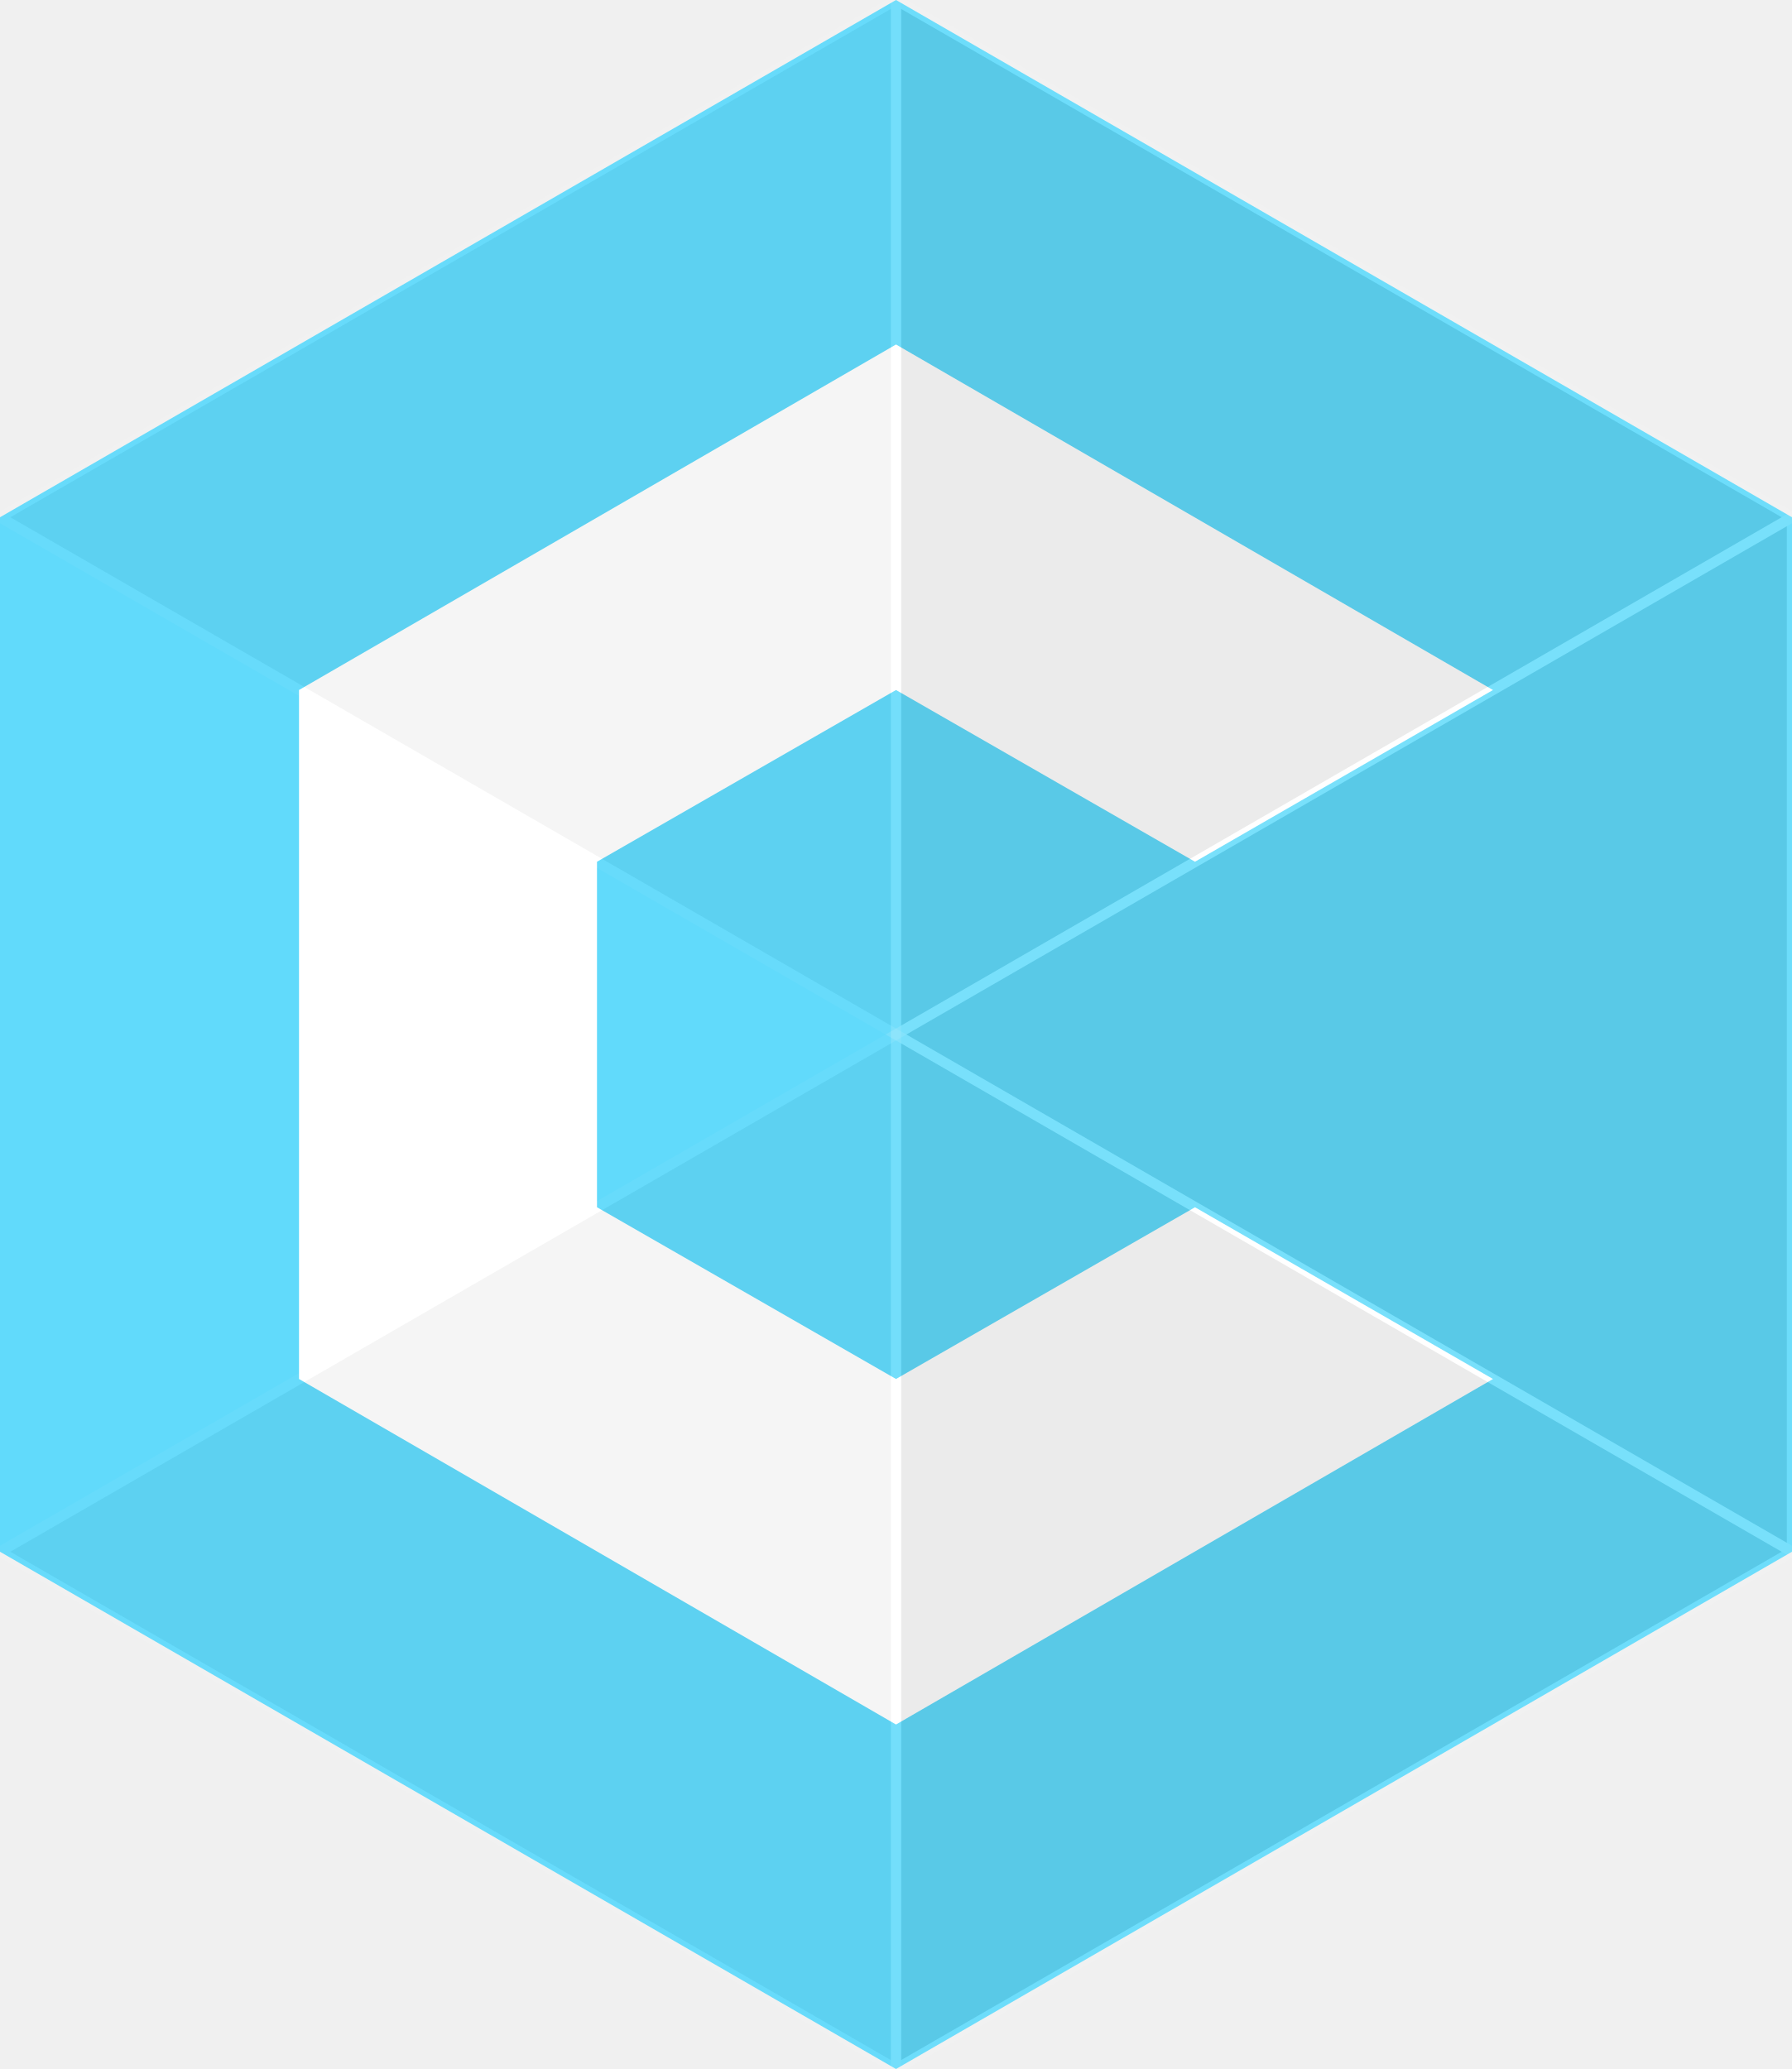
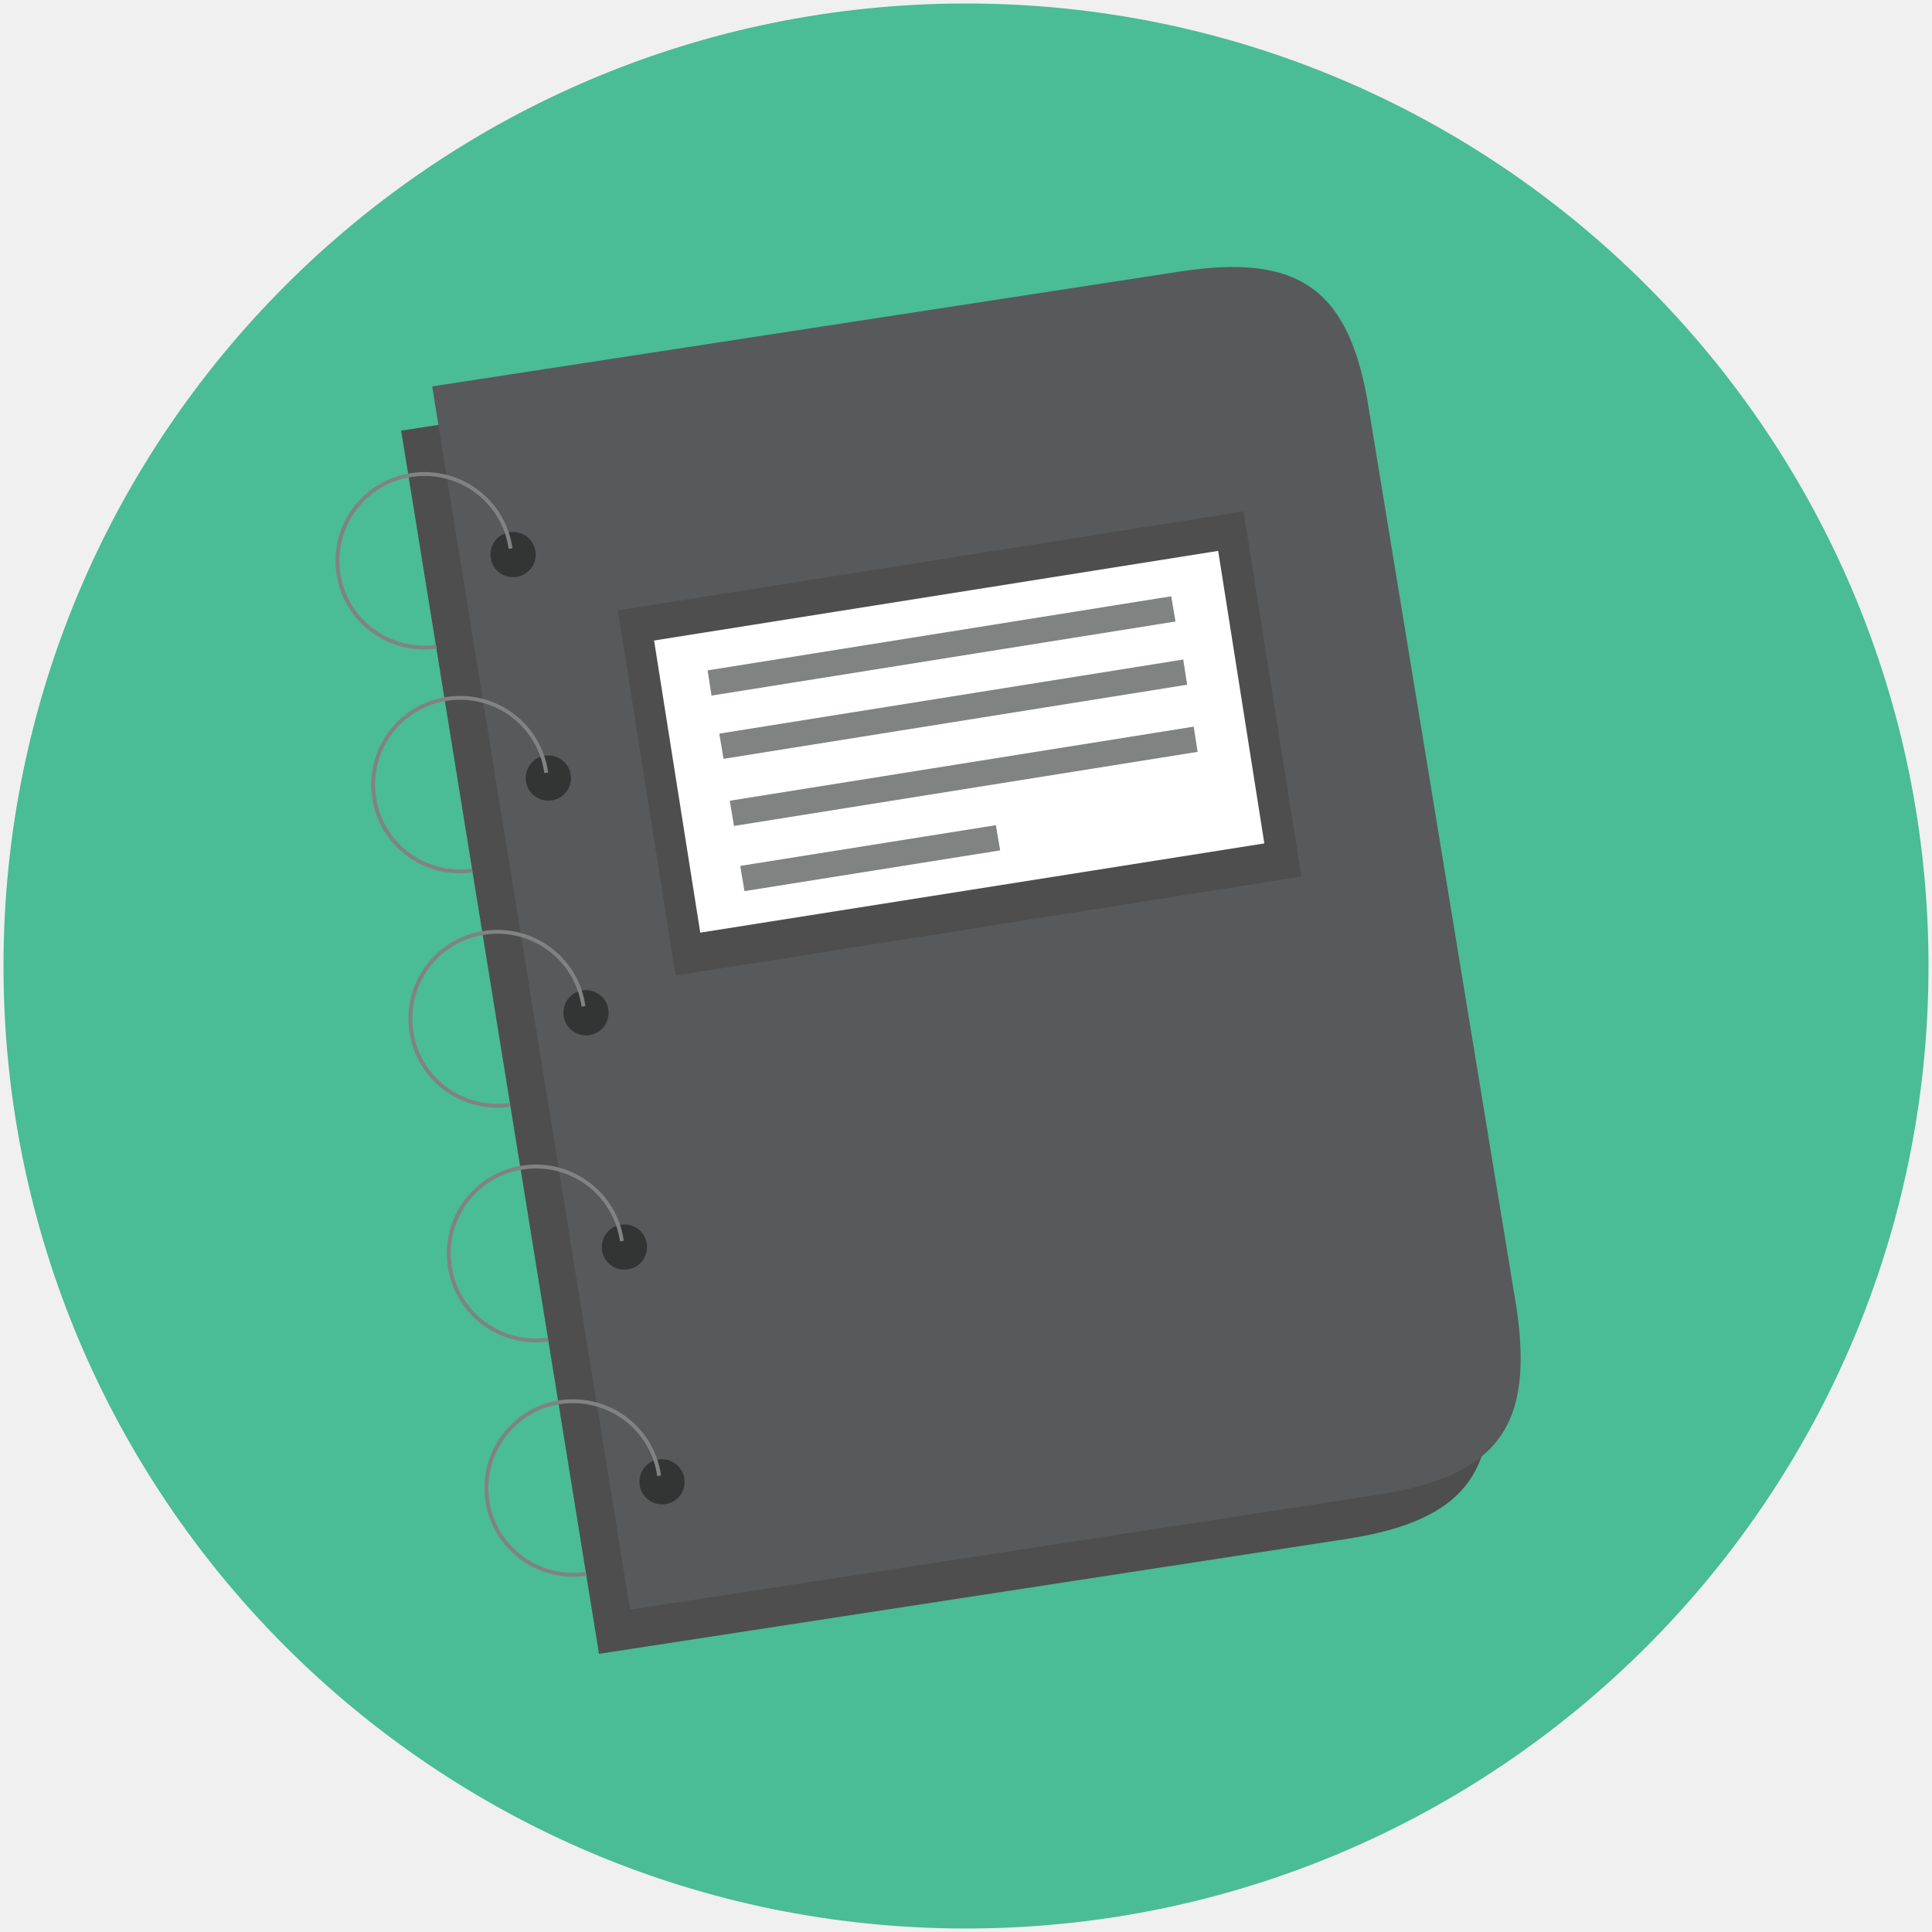
- <svg xmlns="http://www.w3.org/2000/svg" version="1.1" id="Warstwa_1" x="0px" y="0px" width="173.2px" height="200px" viewBox="0 0 173.2 200" enable-background="new 0 0 173.2 200" xml:space="preserve">
-   <polygon fill="#61DAFB" points="0,150 0,50 86.6,0 173.2,50 173.2,150 86.6,200 " />
-   <polygon fill="#FFFFFF" points="86.6,133.3 57.7,116.7 57.7,83.3 86.6,66.7 115.5,83.3 144.3,66.7 86.6,33.3 28.9,66.7 28.9,133.3   86.6,166.7 144.3,133.3 115.5,116.7 " />
-   <polygon opacity="0.04" stroke="#FFFFFF" stroke-miterlimit="10" enable-background="new    " points="0,50 86.6,100 86.6,0 " />
-   <polygon opacity="0.04" stroke="#FFFFFF" stroke-miterlimit="10" enable-background="new    " points="0,150 86.6,200 86.6,100 " />
-   <polygon opacity="0.08" stroke="#FFFFFF" stroke-miterlimit="10" enable-background="new    " points="86.6,100 173.2,150 173.2,50   " />
-   <polygon fill-opacity="0" points="86.6,100 0,50 0,150 " />
-   <polygon opacity="0.08" stroke="#FFFFFF" stroke-miterlimit="10" enable-background="new    " points="173.2,150 86.6,100 86.6,200   " />
-   <polygon opacity="0.08" stroke="#FFFFFF" stroke-miterlimit="10" enable-background="new    " points="173.2,50 86.6,0 86.6,100 " />
+ <svg xmlns="http://www.w3.org/2000/svg" width="498px" height="498px" viewBox="0 0 498 498" version="1.1">
+   <g id="Page-1" stroke="none" stroke-width="1" fill="none" fill-rule="evenodd">
+     <g id="textbook" transform="translate(-7, -7)">
+       <path d="M7.9,256 C7.9,119 119,7.9 256,7.9 C393,7.9 504.1,119 504.1,256 C504.1,393 393,504.1 256,504.1 C119,504.1 7.9,393 7.9,256 Z" id="Path" fill="#4ABC96" fill-rule="nonzero" />
+       <g id="Group">
+         <path d="M389.8,354.9 C394.6,386 385.1,398.9 354,403.7 L161.4,433.3 L110.4,118 L303.1,88.4 C334.2,83.6 347.1,93.1 351.9,124.2 L389.8,354.9 Z" id="Path" fill="#4E4E4E" fill-rule="nonzero" />
+         <path d="M397.8,343.5 C402.6,374.6 393.1,387.5 362,392.3 L169.4,421.9 L118.4,106.6 L311.1,77 C342.2,72.2 355.1,81.7 359.9,112.8 L397.8,343.5 Z" id="Path" fill="#58595A" fill-rule="nonzero" />
+         <g />
+         <g transform="translate(93, 129)" id="Path">
+           <path d="M52,20 C52.5,23.2 50.4,26.2 47.2,26.7 C44,27.2 41,25.1 40.5,21.9 C40,18.7 42.1,15.7 45.3,15.2 C48.5,14.7 51.5,16.8 52,20 Z" fill="#333535" fill-rule="nonzero" />
+           <path d="M26.5,44.7 C14.2,46.4 2.9,37.9 1.2,25.7 C-0.5,13.4 8,2.1 20.3,0.4 C32.6,-1.3 43.9,7.2 45.6,19.4" stroke="#818282" />
+         </g>
+         <g transform="translate(103, 186)" id="Path">
+           <path d="M51.1,20.6 C51.6,23.8 49.5,26.8 46.3,27.3 C43.1,27.8 40.1,25.7 39.6,22.5 C39.1,19.3 41.2,16.3 44.4,15.8 C47.6,15.3 50.6,17.5 51.1,20.6 Z" fill="#333535" fill-rule="nonzero" />
+           <path d="M25.7,45.4 C13.4,47.1 2.1,38.6 0.4,26.4 C-1.3,14.1 7.2,2.8 19.5,1.1 C31.8,-0.6 43.1,7.9 44.8,20.2" stroke="#818282" />
+         </g>
+         <g transform="translate(112, 247)" id="Path">
+           <path d="M51.8,20.1 C52.3,23.3 50.2,26.3 47,26.8 C43.8,27.3 40.8,25.2 40.3,22 C39.8,18.8 41.9,15.8 45.1,15.3 C48.3,14.8 51.3,16.9 51.8,20.1 Z" fill="#333535" fill-rule="nonzero" />
+           <path d="M26.3,44.8 C14,46.5 2.7,38 1,25.7 C-0.7,13.4 7.8,2.1 20.1,0.4 C32.4,-1.3 43.7,7.2 45.4,19.4" stroke="#818282" />
+         </g>
+         <g transform="translate(122, 307)" id="Path">
+           <path d="M51.7,20.5 C52.2,23.7 50.1,26.7 46.9,27.2 C43.7,27.7 40.7,25.6 40.2,22.4 C39.7,19.2 41.8,16.2 45,15.7 C48.2,15.2 51.2,17.3 51.7,20.5 Z" fill="#333535" fill-rule="nonzero" />
+           <path d="M26.2,45.3 C13.9,47 2.6,38.5 0.9,26.2 C-0.8,13.9 7.7,2.6 20,0.9 C32.3,-0.8 43.6,7.7 45.3,19.9" stroke="#818282" />
+         </g>
+         <g transform="translate(132, 368)" id="Path">
+           <path d="M51.4,20 C51.9,23.2 49.8,26.2 46.6,26.7 C43.4,27.2 40.4,25.1 39.9,21.9 C39.4,18.7 41.5,15.7 44.7,15.2 C47.8,14.7 50.8,16.8 51.4,20 Z" fill="#333535" fill-rule="nonzero" />
+           <path d="M25.9,44.7 C13.6,46.4 2.3,37.9 0.6,25.7 C-1.1,13.4 7.4,2.1 19.6,0.4 C31.9,-1.3 43.2,7.2 44.9,19.4" stroke="#818282" />
+         </g>
+         <rect id="Rectangle" fill="#4E4E4E" fill-rule="nonzero" transform="translate(254.3475, 198.6382) rotate(-8.992286) translate(-254.3475, -198.6382) " x="172.698" y="150.989" width="163.298" height="95.299" />
+         <polygon id="Path" fill="#FFFFFF" fill-rule="nonzero" points="332.9 224.4 187.5 247.4 175.6 172.1 321 149" />
+         <g transform="translate(189, 160)" fill="#818282" fill-rule="nonzero" id="Path">
+           <polygon points="121 7.2 1.4 26.3 0.4 19.8 119.9 0.7" />
+           <polygon points="124 23.5 4.5 42.6 3.4 36.1 123 17" />
+           <polygon points="126.7 40.8 7.2 59.9 6.1 53.4 125.7 34.3" />
+           <polygon points="75.8 66.2 9.9 76.7 8.8 70.2 74.7 59.7" />
+         </g>
+       </g>
+     </g>
+   </g>
</svg>
